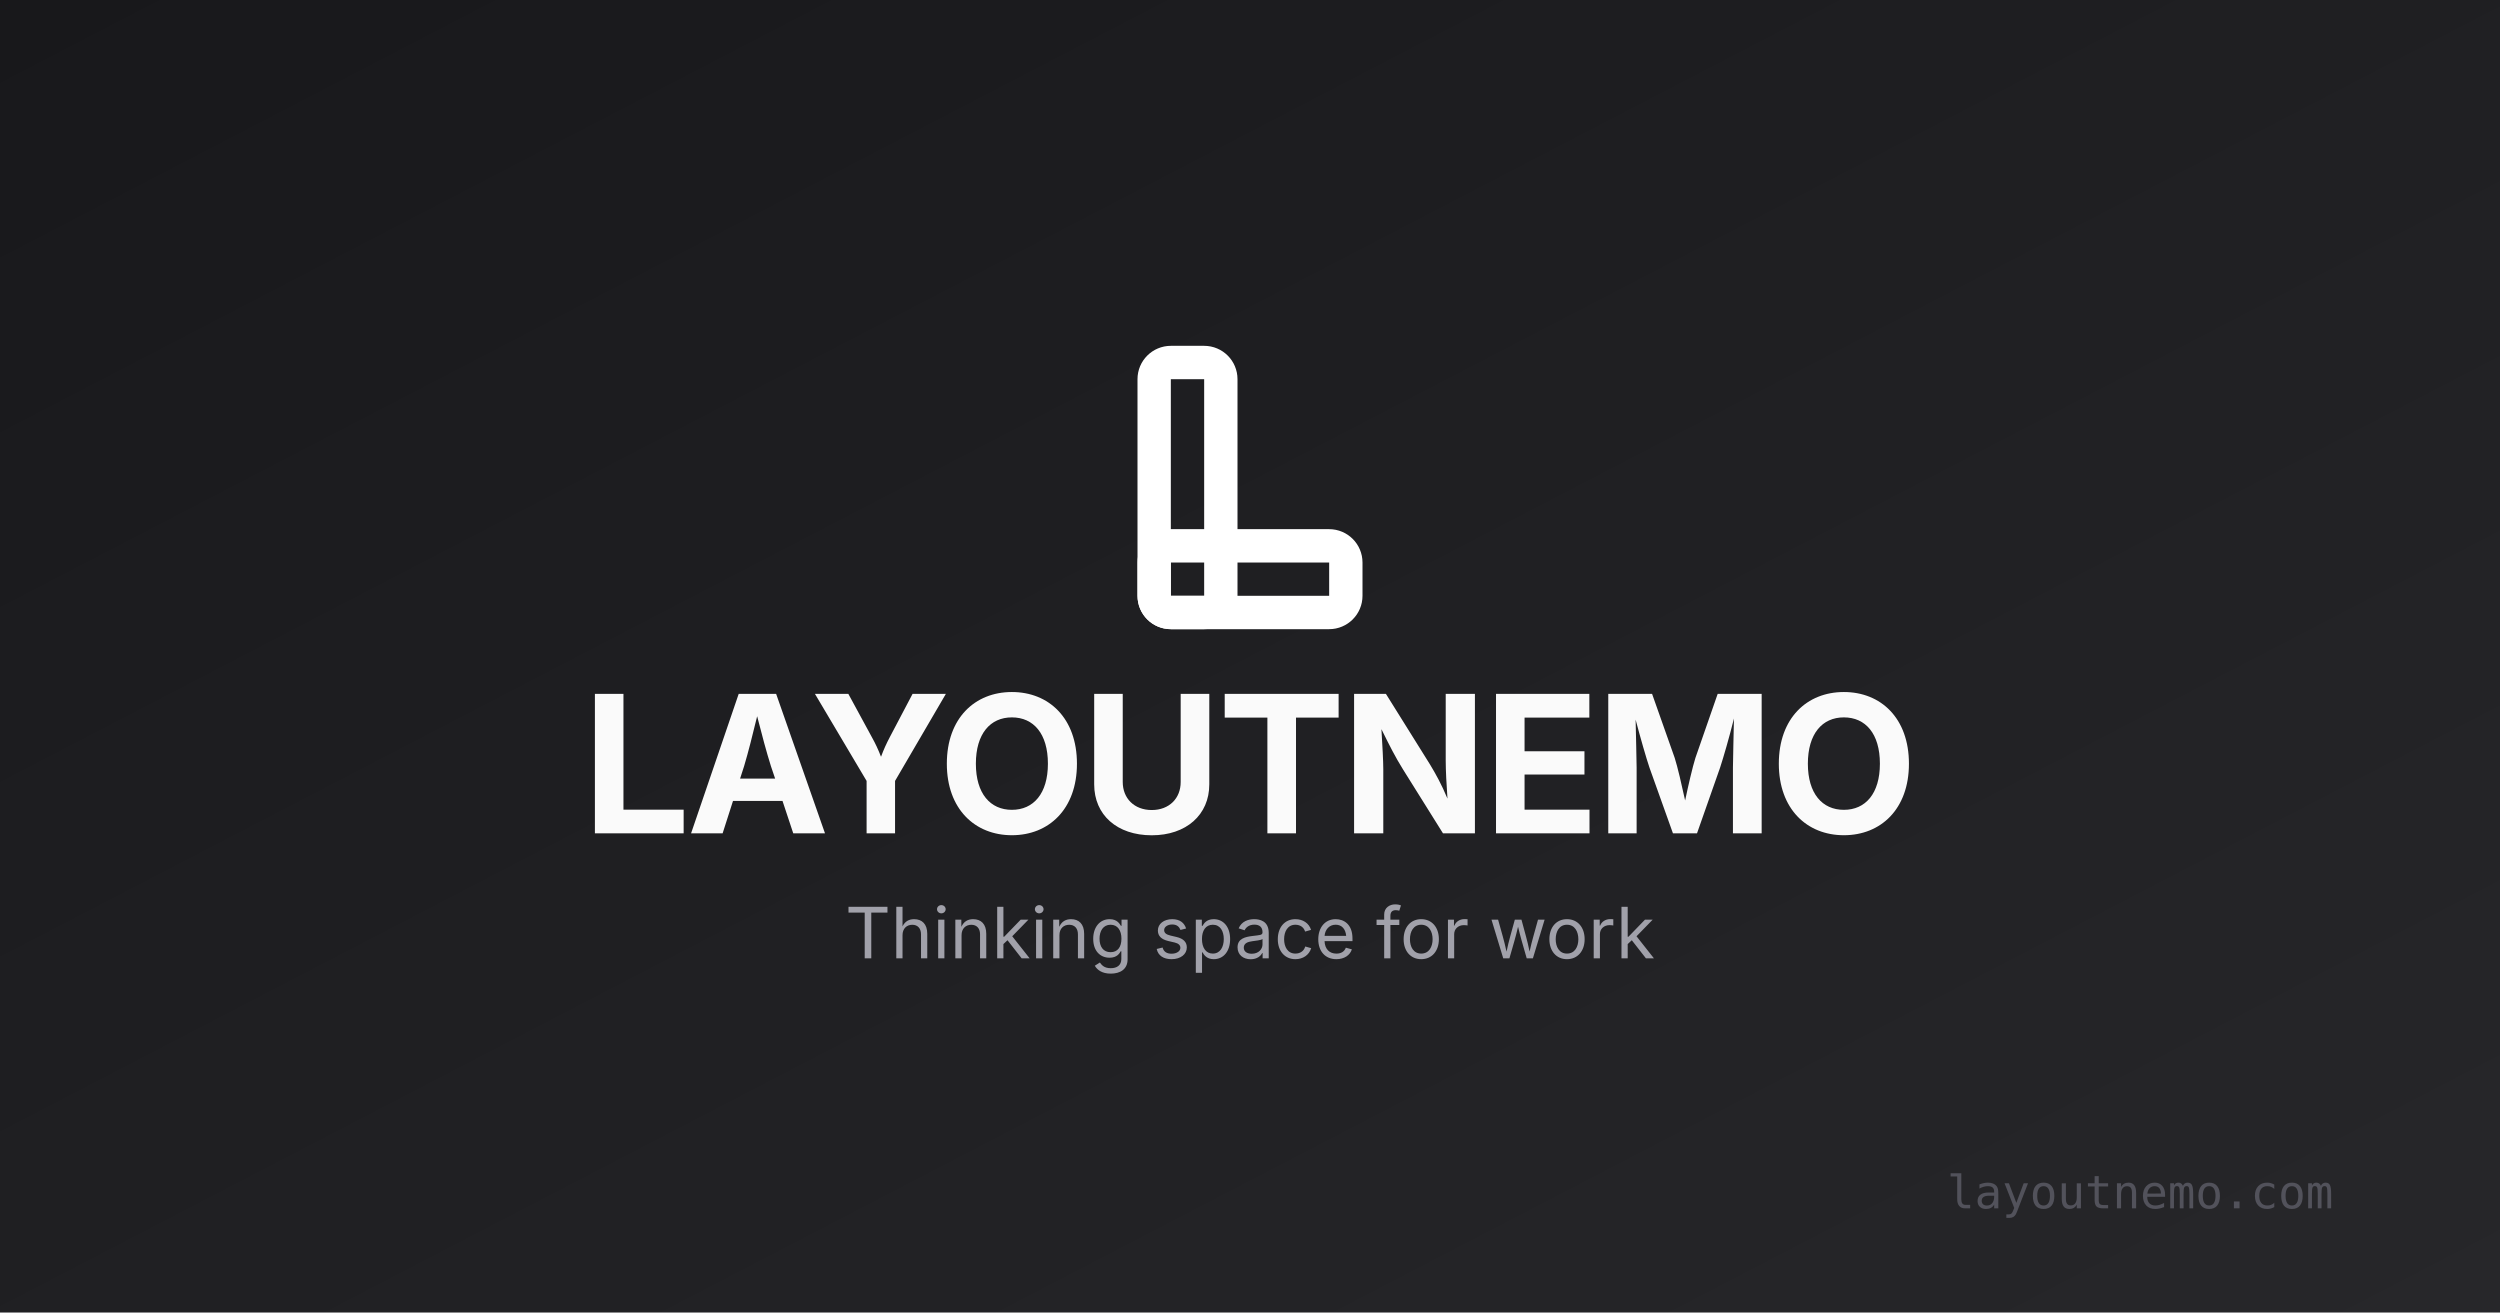
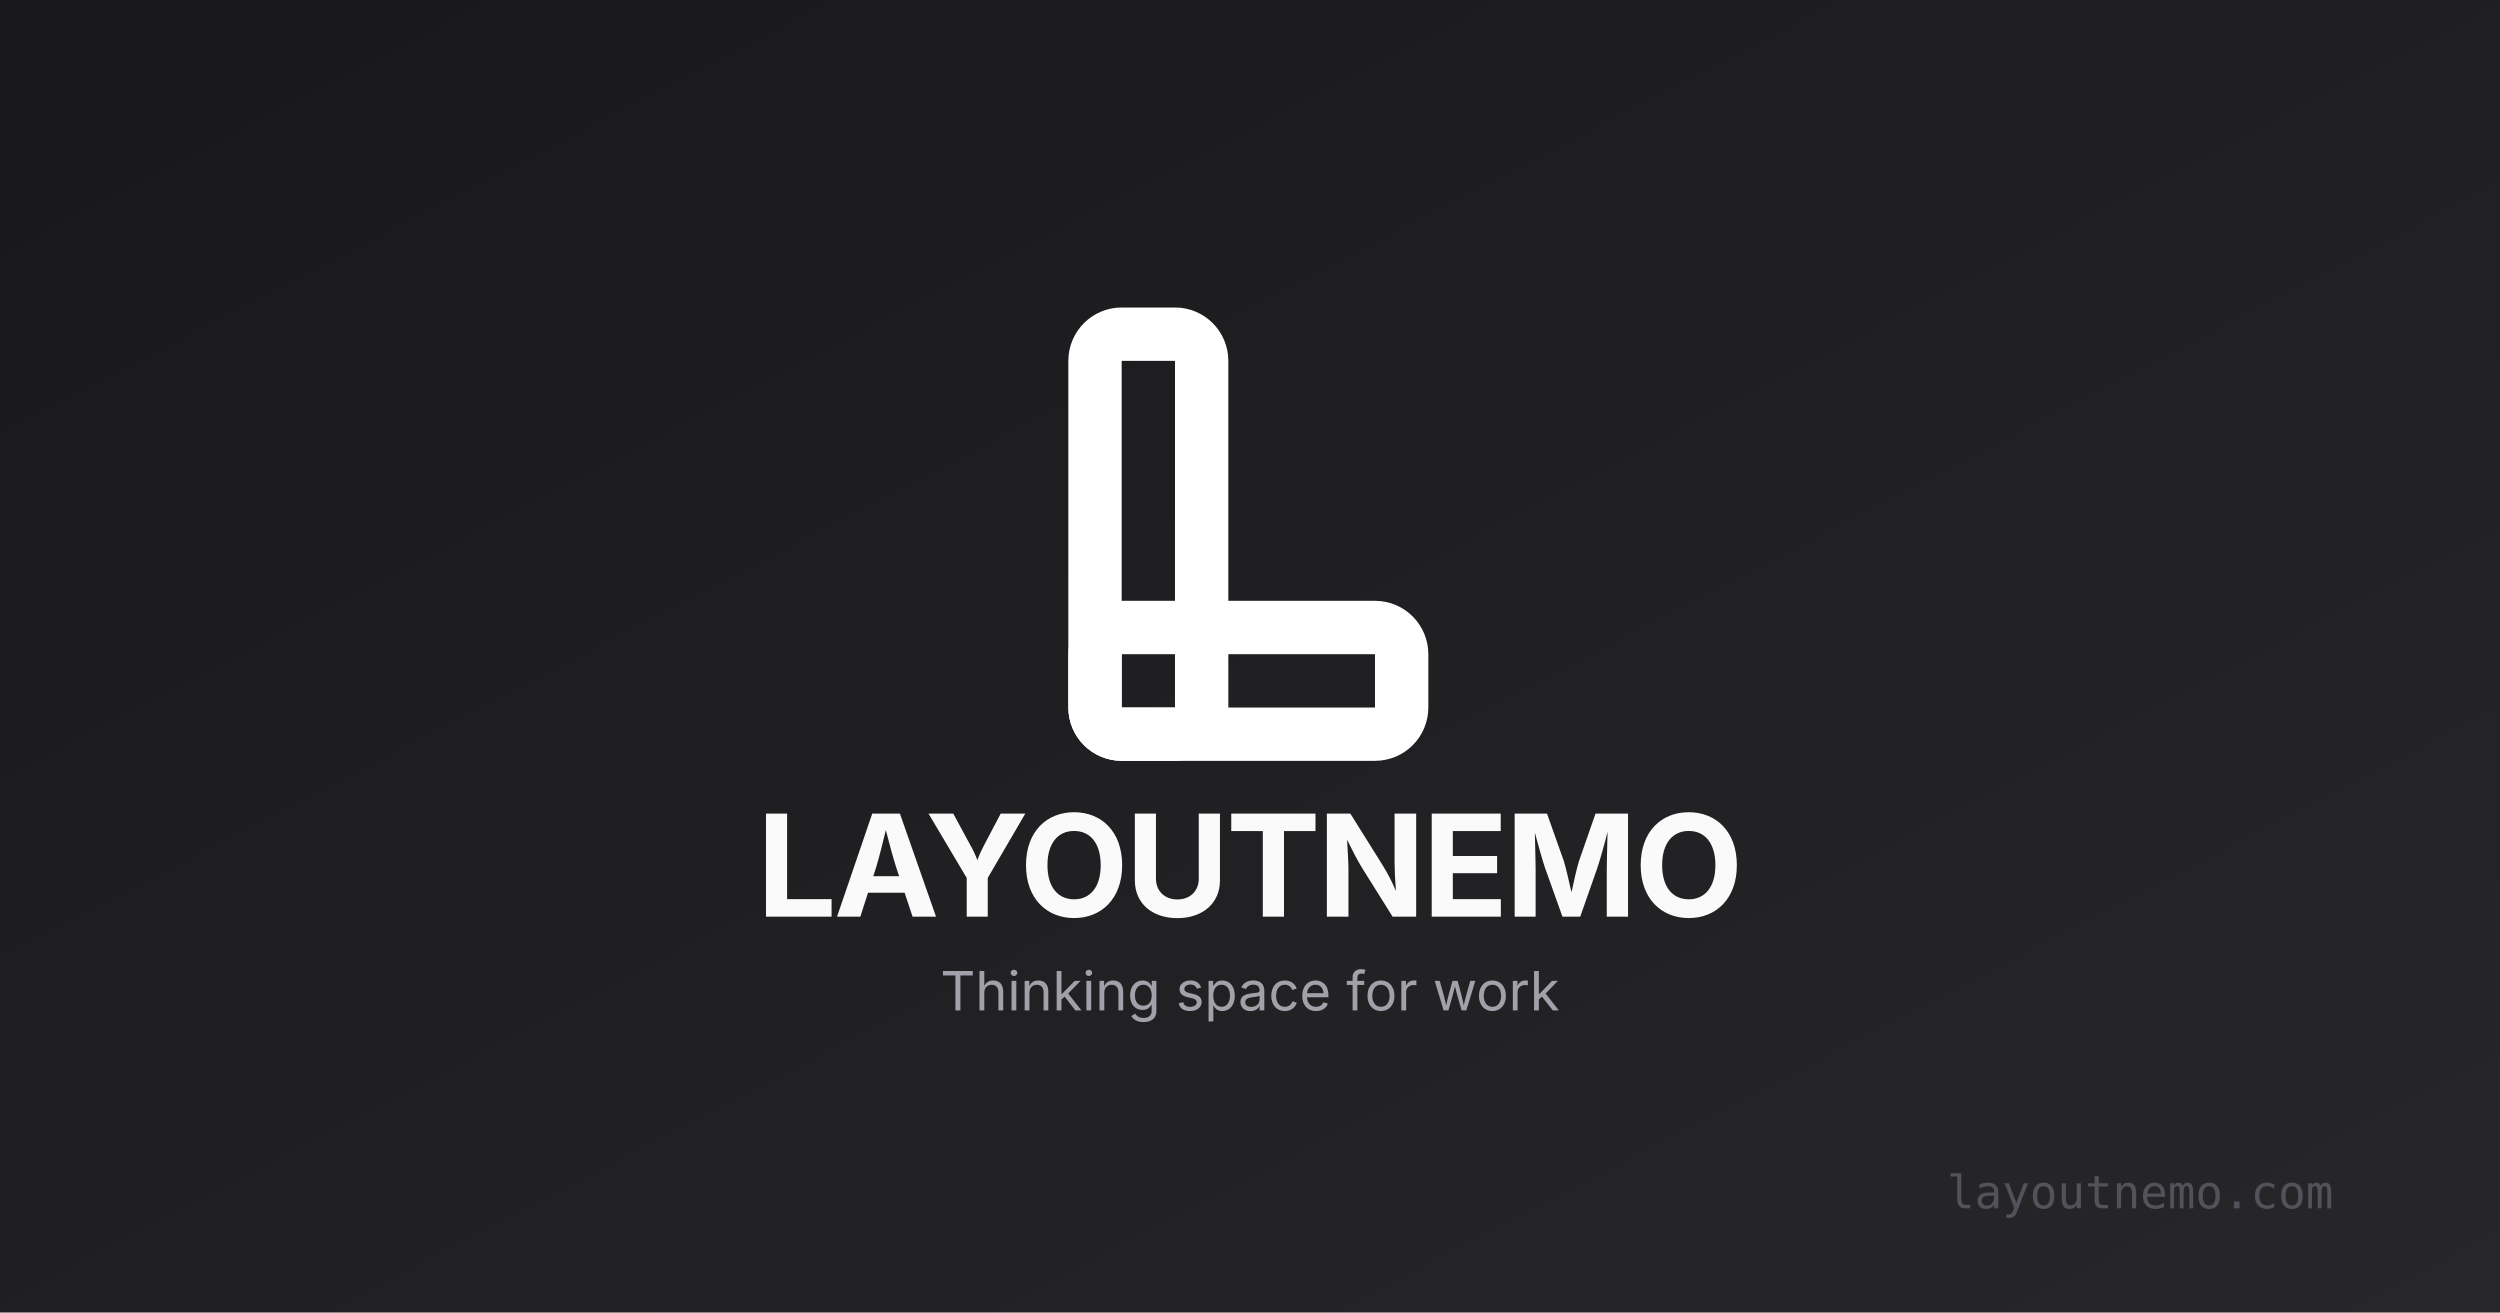
<svg xmlns="http://www.w3.org/2000/svg" width="1200" height="630" viewBox="0 0 1200 630">
  <defs>
    <linearGradient id="bg" x1="0" y1="0" x2="1" y2="1">
      <stop offset="0%" stop-color="#18181b" />
      <stop offset="100%" stop-color="#27272a" />
    </linearGradient>
  </defs>
  <rect width="1200" height="630" fill="url(#bg)" />
-   <g transform="translate(498, 130) scale(0.20)">
+   <g transform="translate(436, 90) scale(0.32)">
    <rect x="280" y="220" width="160" height="600" rx="40" fill="none" stroke="#ffffff" stroke-width="80" />
    <rect x="280" y="660" width="460" height="160" rx="40" fill="none" stroke="#ffffff" stroke-width="80" />
  </g>
-   <text x="600" y="400" text-anchor="middle" fill="#FAFAFA" font-family="system-ui, -apple-system, 'Inter', sans-serif" font-size="92" font-weight="700" letter-spacing="-2">LAYOUTNEMO</text>
-   <text x="600" y="460" text-anchor="middle" fill="#A1A1AA" font-family="system-ui, -apple-system, 'Inter', sans-serif" font-size="34" font-weight="400">Thinking space for work</text>
+   <text x="600" y="440" text-anchor="middle" fill="#FAFAFA" font-family="system-ui, -apple-system, 'Inter', sans-serif" font-size="68" font-weight="700" letter-spacing="-1.5">LAYOUTNEMO</text>
+   <text x="600" y="485" text-anchor="middle" fill="#A1A1AA" font-family="system-ui, -apple-system, 'Inter', sans-serif" font-size="26" font-weight="400">Thinking space for work</text>
  <text x="1120" y="580" text-anchor="end" fill="#52525B" font-family="ui-monospace, 'JetBrains Mono', monospace" font-size="22">layoutnemo.com</text>
</svg>
